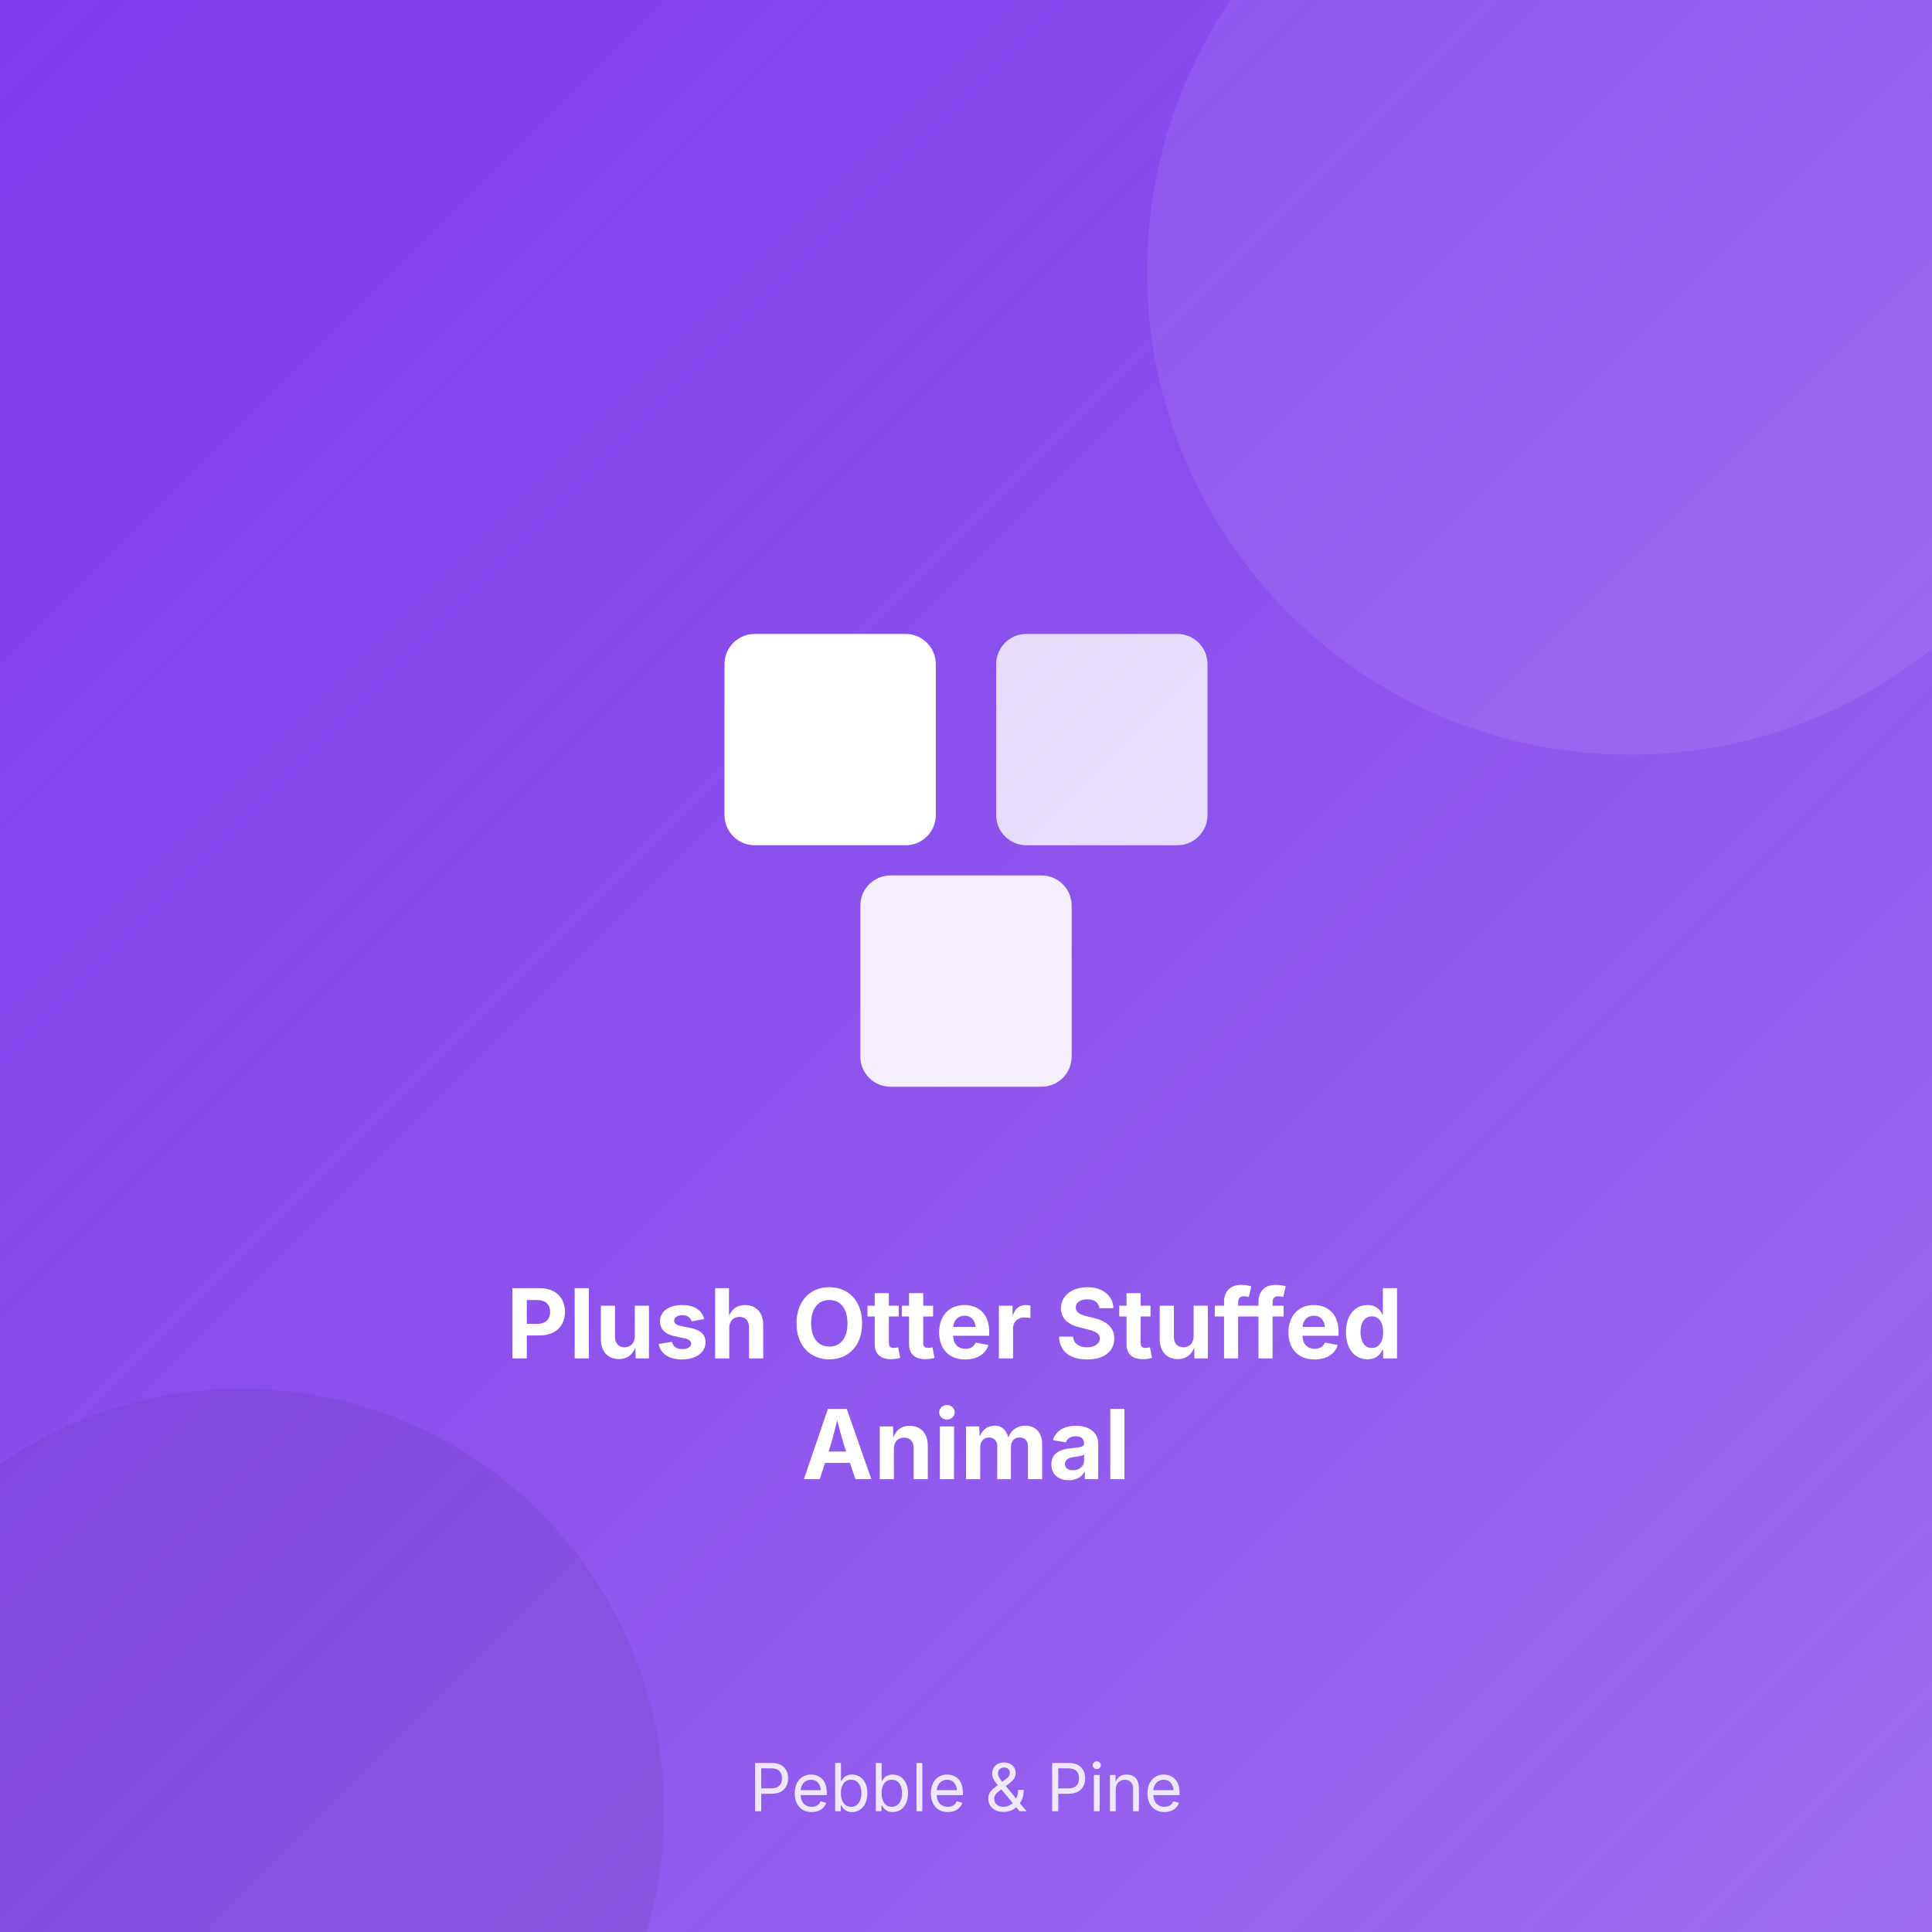
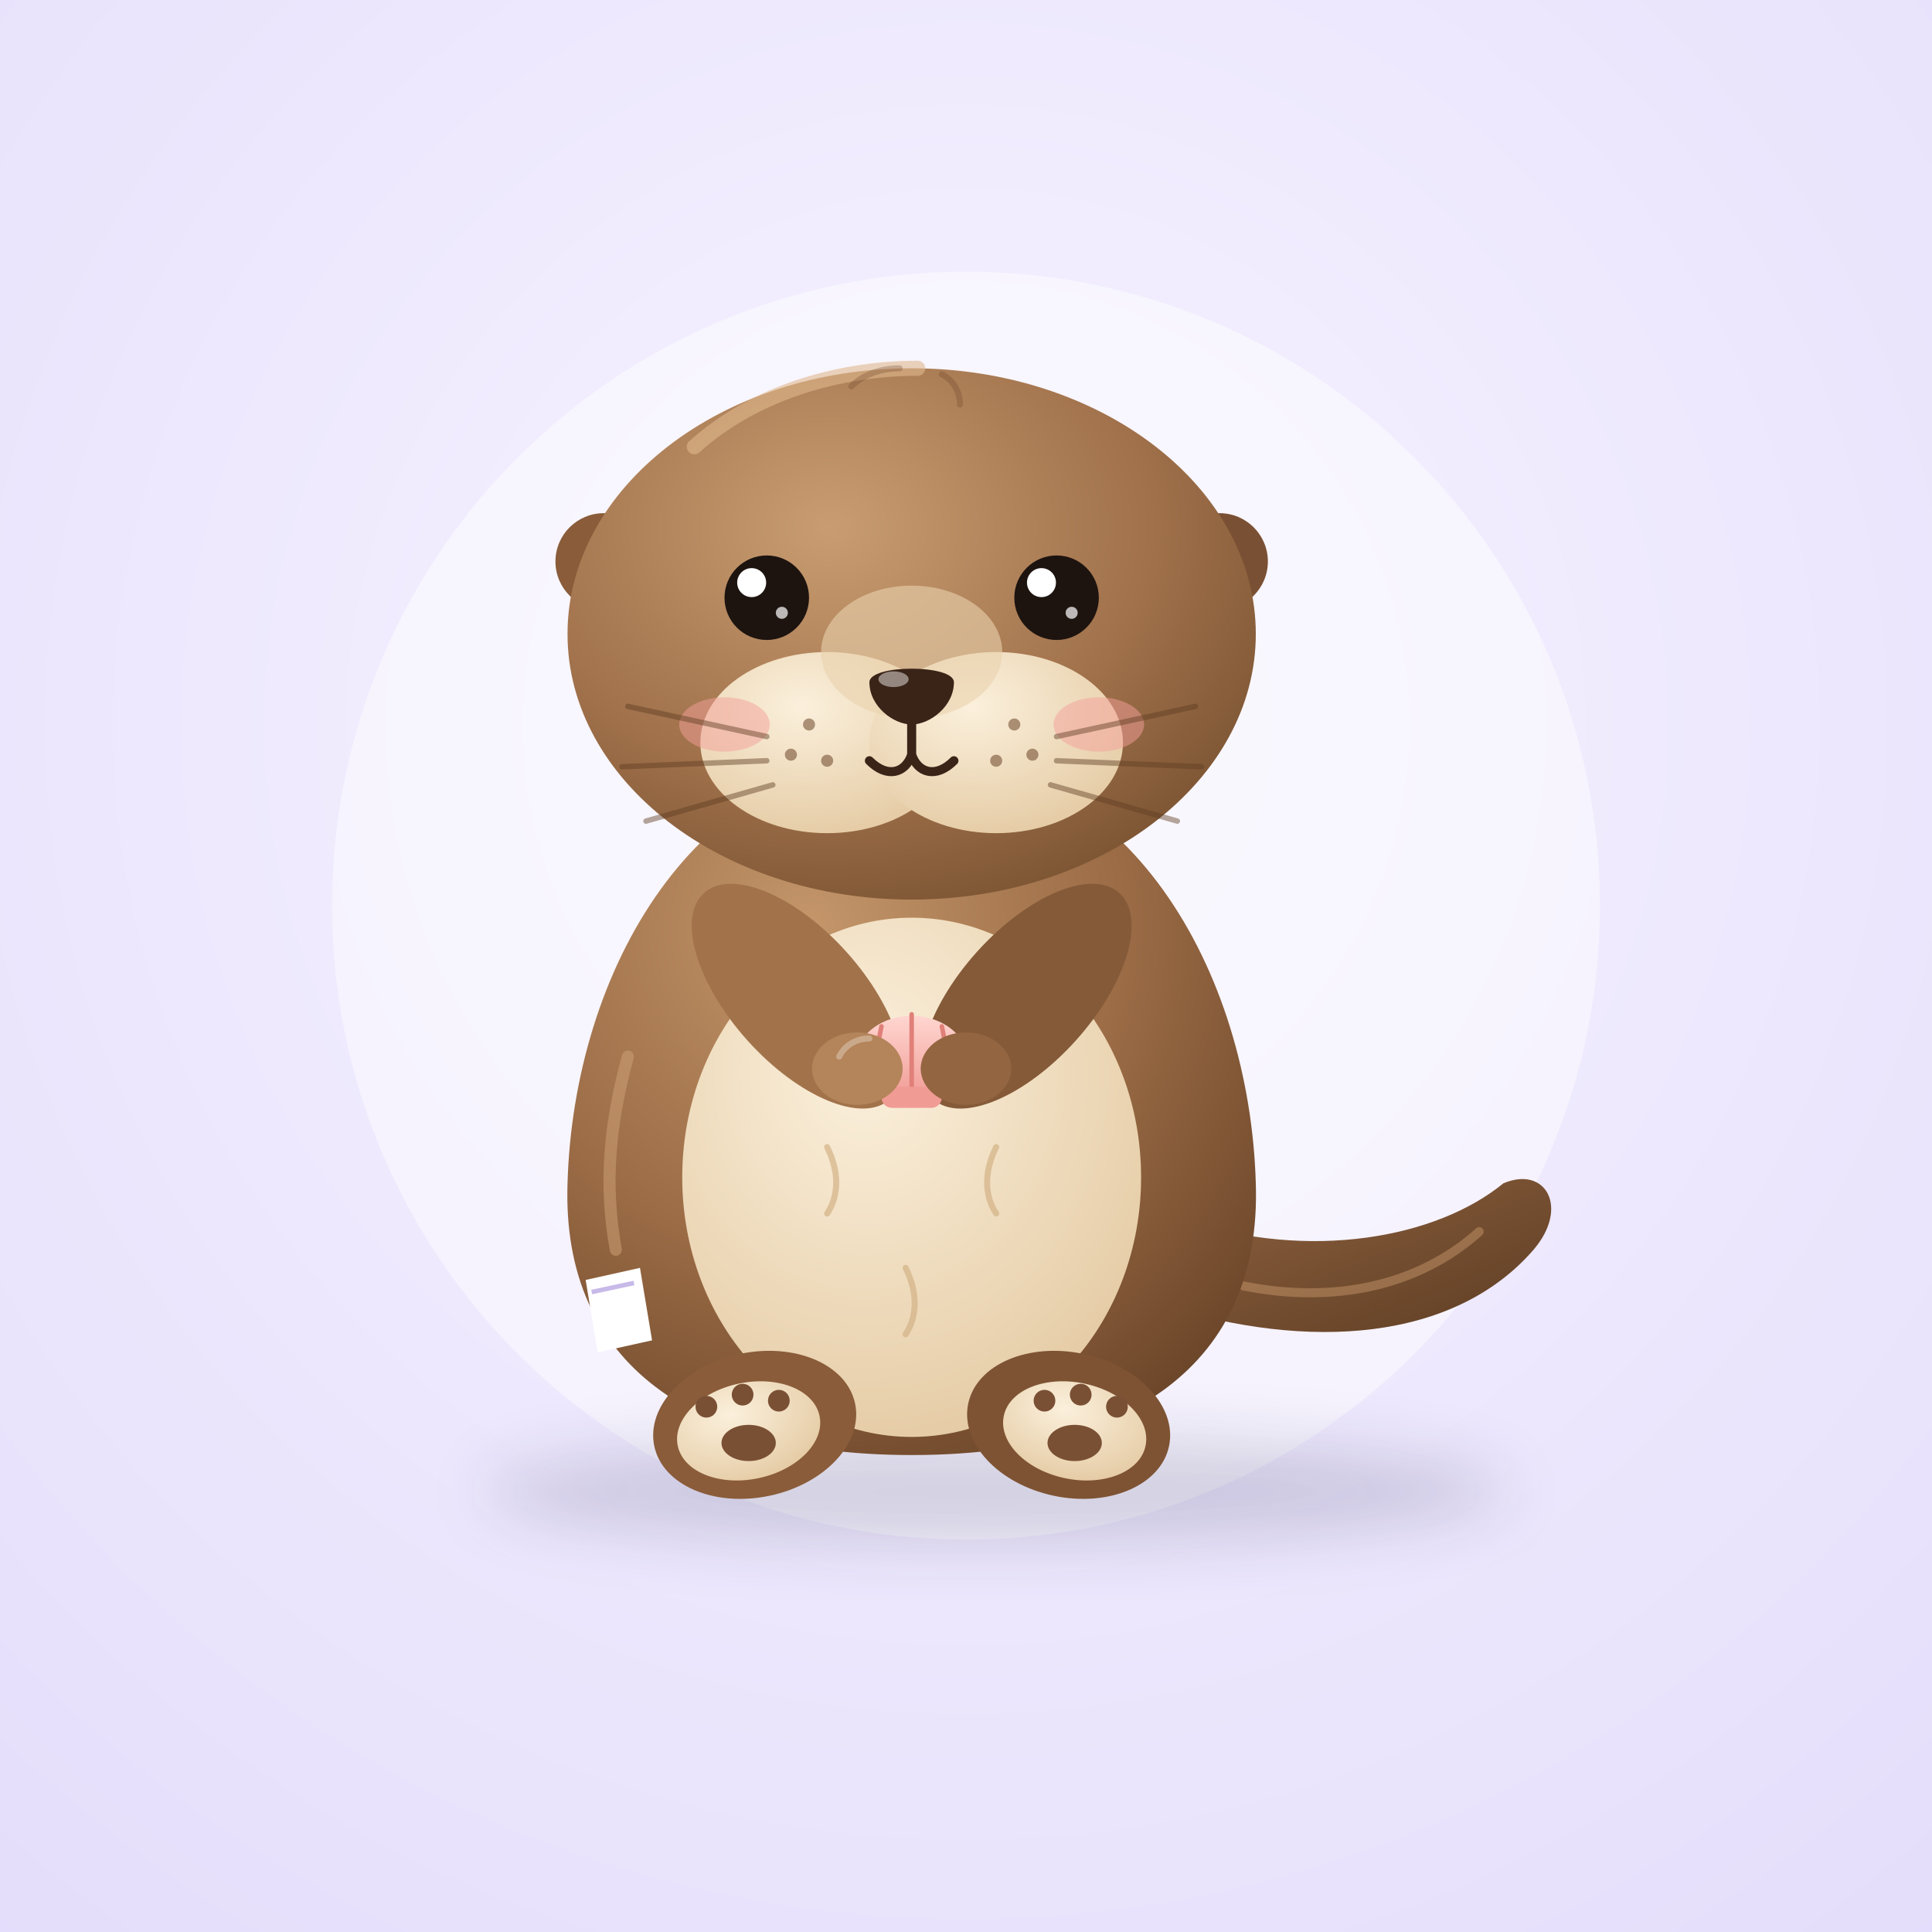
- <svg xmlns="http://www.w3.org/2000/svg" viewBox="0 0 640 640" role="img" aria-label="Plush Otter Stuffed Animal illustration">
+ <svg xmlns="http://www.w3.org/2000/svg" viewBox="0 0 640 640" width="640" height="640" role="img" aria-label="Plush Otter Stuffed Animal">
  <defs>
-     <linearGradient id="g" x1="0" y1="0" x2="1" y2="1">
-       <stop offset="0" stop-color="#7c3aed" />
-       <stop offset="1" stop-color="#7c3aed" stop-opacity=".72" />
+     <radialGradient id="pebble-pine-plush-otter-bg" cx="320" cy="240" r="520" gradientUnits="userSpaceOnUse">
+       <stop offset="0" stop-color="#F7F4FF" />
+       <stop offset="1" stop-color="#E4DDFB" />
+     </radialGradient>
+     <filter id="pebble-pine-plush-otter-blur" x="-50%" y="-50%" width="200%" height="200%">
+       <feGaussianBlur stdDeviation="10" />
+     </filter>
+     <radialGradient id="pebble-pine-plush-otter-fur" cx=".35" cy=".25" r=".85">
+       <stop offset="0" stop-color="#c4966a" />
+       <stop offset=".55" stop-color="#9a6b45" />
+       <stop offset="1" stop-color="#6b4529" />
+     </radialGradient>
+     <radialGradient id="pebble-pine-plush-otter-head" cx=".38" cy=".3" r=".8">
+       <stop offset="0" stop-color="#c99d71" />
+       <stop offset=".6" stop-color="#9f704a" />
+       <stop offset="1" stop-color="#76502f" />
+     </radialGradient>
+     <linearGradient id="pebble-pine-plush-otter-tail" x1="0" y1="0" x2="1" y2="1">
+       <stop offset="0" stop-color="#8f6240" />
+       <stop offset="1" stop-color="#5e3d23" />
+     </linearGradient>
+     <radialGradient id="pebble-pine-plush-otter-cream" cx=".4" cy=".3" r=".8">
+       <stop offset="0" stop-color="#fbf0dc" />
+       <stop offset="1" stop-color="#e3c8a0" />
+     </radialGradient>
+     <linearGradient id="pebble-pine-plush-otter-shell" x1="0" y1="0" x2="0" y2="1">
+       <stop offset="0" stop-color="#ffd6d0" />
+       <stop offset="1" stop-color="#f19b95" />
    </linearGradient>
  </defs>
-   <rect width="640" height="640" fill="url(#g)" />
-   <circle cx="540" cy="90" r="160" fill="#fff" fill-opacity=".08" />
-   <circle cx="80" cy="600" r="140" fill="#000" fill-opacity=".06" />
-   <rect x="240" y="210" width="70" height="70" rx="10" fill="#fff" />
-   <rect x="330" y="210" width="70" height="70" rx="10" fill="#fff" fill-opacity=".8" />
-   <rect x="285" y="290" width="70" height="70" rx="10" fill="#fff" fill-opacity=".9" />
-   <text y="450" text-anchor="middle" font-family="system-ui, -apple-system, Segoe UI, sans-serif" font-size="32" font-weight="700" fill="#fff">
-     <tspan x="320" dy="0">Plush Otter Stuffed</tspan>
-     <tspan x="320" dy="40">Animal</tspan>
-   </text>
-   <text x="320" y="600" text-anchor="middle" font-family="system-ui, -apple-system, Segoe UI, sans-serif" font-size="22" fill="#fff" fill-opacity=".85">Pebble &amp; Pine</text>
+   <rect width="640" height="640" fill="url(#pebble-pine-plush-otter-bg)" />
+   <circle cx="320" cy="300" r="210" fill="#fff" fill-opacity=".45" />
+   <ellipse cx="330" cy="494" rx="170" ry="18" fill="#1e1b4b" opacity=".16" filter="url(#pebble-pine-plush-otter-blur)" />
+   <g transform="translate(-18 0)">
+     <path d="M402 432C452 448 500 444 526 414C538 400 530 386 516 392C494 410 452 418 410 404Z" fill="url(#pebble-pine-plush-otter-tail)" />
+     <path d="M430 426C460 432 488 426 508 408" fill="none" stroke="#c4966a" stroke-opacity=".5" stroke-width="3" stroke-linecap="round" />
+     <path d="M320 250C392 250 432 322 434 392C436 452 392 482 320 482C248 482 204 452 206 392C208 322 248 250 320 250Z" fill="url(#pebble-pine-plush-otter-fur)" />
+     <ellipse cx="320" cy="390" rx="76" ry="86" fill="url(#pebble-pine-plush-otter-cream)" />
+     <path d="M292 380C296 388 296 396 292 402M348 380C344 388 344 396 348 402M318 420C322 428 322 436 318 442" fill="none" stroke="#d4b286" stroke-opacity=".7" stroke-width="2" stroke-linecap="round" />
+     <path d="M226 350C220 372 218 392 222 414" fill="none" stroke="#d2a57a" stroke-opacity=".5" stroke-width="4" stroke-linecap="round" />
+     <path d="M212 424L230 420L234 444L216 448Z" fill="#fff" />
+     <path d="M214 428L228 425" stroke="#c7b9e8" stroke-width="1.5" />
+     <ellipse cx="268" cy="472" rx="34" ry="24" transform="rotate(-12 268 472)" fill="#8a5c3a" />
+     <ellipse cx="266" cy="474" rx="24" ry="16" transform="rotate(-12 266 474)" fill="url(#pebble-pine-plush-otter-cream)" />
+     <ellipse cx="266" cy="478" rx="9" ry="6" fill="#7a5034" />
+     <circle cx="252" cy="466" r="3.6" fill="#7a5034" />
+     <circle cx="264" cy="462" r="3.6" fill="#7a5034" />
+     <circle cx="276" cy="464" r="3.6" fill="#7a5034" />
+     <ellipse cx="372" cy="472" rx="34" ry="24" transform="rotate(12 372 472)" fill="#7e5333" />
+     <ellipse cx="374" cy="474" rx="24" ry="16" transform="rotate(12 374 474)" fill="url(#pebble-pine-plush-otter-cream)" />
+     <ellipse cx="374" cy="478" rx="9" ry="6" fill="#7a5034" />
+     <circle cx="364" cy="464" r="3.6" fill="#7a5034" />
+     <circle cx="376" cy="462" r="3.6" fill="#7a5034" />
+     <circle cx="388" cy="466" r="3.6" fill="#7a5034" />
+     <ellipse cx="282" cy="330" rx="22" ry="46" transform="rotate(-42 282 330)" fill="#a2734b" />
+     <ellipse cx="358" cy="330" rx="22" ry="46" transform="rotate(42 358 330)" fill="#855a38" />
+     <path d="M300 356C300 330 340 330 340 356L334 364H306Z" fill="url(#pebble-pine-plush-otter-shell)" />
+     <path d="M320 336V362M310 340L306 360M330 340L334 360" stroke="#e08079" stroke-width="1.5" stroke-linecap="round" />
+     <rect x="310" y="360" width="20" height="7" rx="3.5" fill="#f19b95" />
+     <ellipse cx="302" cy="354" rx="15" ry="12" fill="#b4845a" />
+     <ellipse cx="338" cy="354" rx="15" ry="12" fill="#946541" />
+     <path d="M296 350C298 346 302 344 306 344" fill="none" stroke="#fff" stroke-opacity=".3" stroke-width="2" stroke-linecap="round" />
+     <circle cx="218" cy="186" r="16" fill="#8a5c3a" />
+     <circle cx="220" cy="188" r="8" fill="#5e3d23" />
+     <circle cx="422" cy="186" r="16" fill="#7a5034" />
+     <circle cx="420" cy="188" r="8" fill="#5e3d23" />
+     <ellipse cx="320" cy="210" rx="114" ry="88" fill="url(#pebble-pine-plush-otter-head)" />
+     <path d="M248 148C268 130 296 122 322 122" fill="none" stroke="#e0b88c" stroke-opacity=".6" stroke-width="5" stroke-linecap="round" />
+     <path d="M300 128C304 124 310 122 316 122M330 124C334 126 336 130 336 134" fill="none" stroke="#6b4529" stroke-opacity=".3" stroke-width="2" stroke-linecap="round" />
+     <ellipse cx="292" cy="246" rx="42" ry="30" fill="url(#pebble-pine-plush-otter-cream)" />
+     <ellipse cx="348" cy="246" rx="42" ry="30" fill="url(#pebble-pine-plush-otter-cream)" />
+     <ellipse cx="320" cy="216" rx="30" ry="22" fill="#e9d2ae" fill-opacity=".6" />
+     <circle cx="272" cy="198" r="14" fill="#1d1410" />
+     <circle cx="267" cy="193" r="4.8" fill="#fff" />
+     <circle cx="277" cy="203" r="2" fill="#fff" fill-opacity=".7" />
+     <circle cx="368" cy="198" r="14" fill="#1d1410" />
+     <circle cx="363" cy="193" r="4.8" fill="#fff" />
+     <circle cx="373" cy="203" r="2" fill="#fff" fill-opacity=".7" />
+     <ellipse cx="258" cy="240" rx="15" ry="9" fill="#f4a09a" fill-opacity=".5" />
+     <ellipse cx="382" cy="240" rx="15" ry="9" fill="#f4a09a" fill-opacity=".5" />
+     <path d="M306 226C306 220 334 220 334 226C334 234 326 240 320 240C314 240 306 234 306 226Z" fill="#3a2418" />
+     <ellipse cx="314" cy="225" rx="5" ry="2.6" fill="#fff" fill-opacity=".45" />
+     <path d="M320 240V250M306 252C312 258 318 256 320 250C322 256 328 258 334 252" fill="none" stroke="#3a2418" stroke-width="3" stroke-linecap="round" stroke-linejoin="round" />
+     <g fill="#6b4529" fill-opacity=".55">
+       <circle cx="286" cy="240" r="2" />
+       <circle cx="280" cy="250" r="2" />
+       <circle cx="292" cy="252" r="2" />
+       <circle cx="354" cy="240" r="2" />
+       <circle cx="360" cy="250" r="2" />
+       <circle cx="348" cy="252" r="2" />
+     </g>
+     <path d="M272 244L226 234M272 252L224 254M274 260L232 272M368 244L414 234M368 252L416 254M366 260L408 272" stroke="#5e3d23" stroke-opacity=".45" stroke-width="1.8" stroke-linecap="round" />
+   </g>
</svg>
